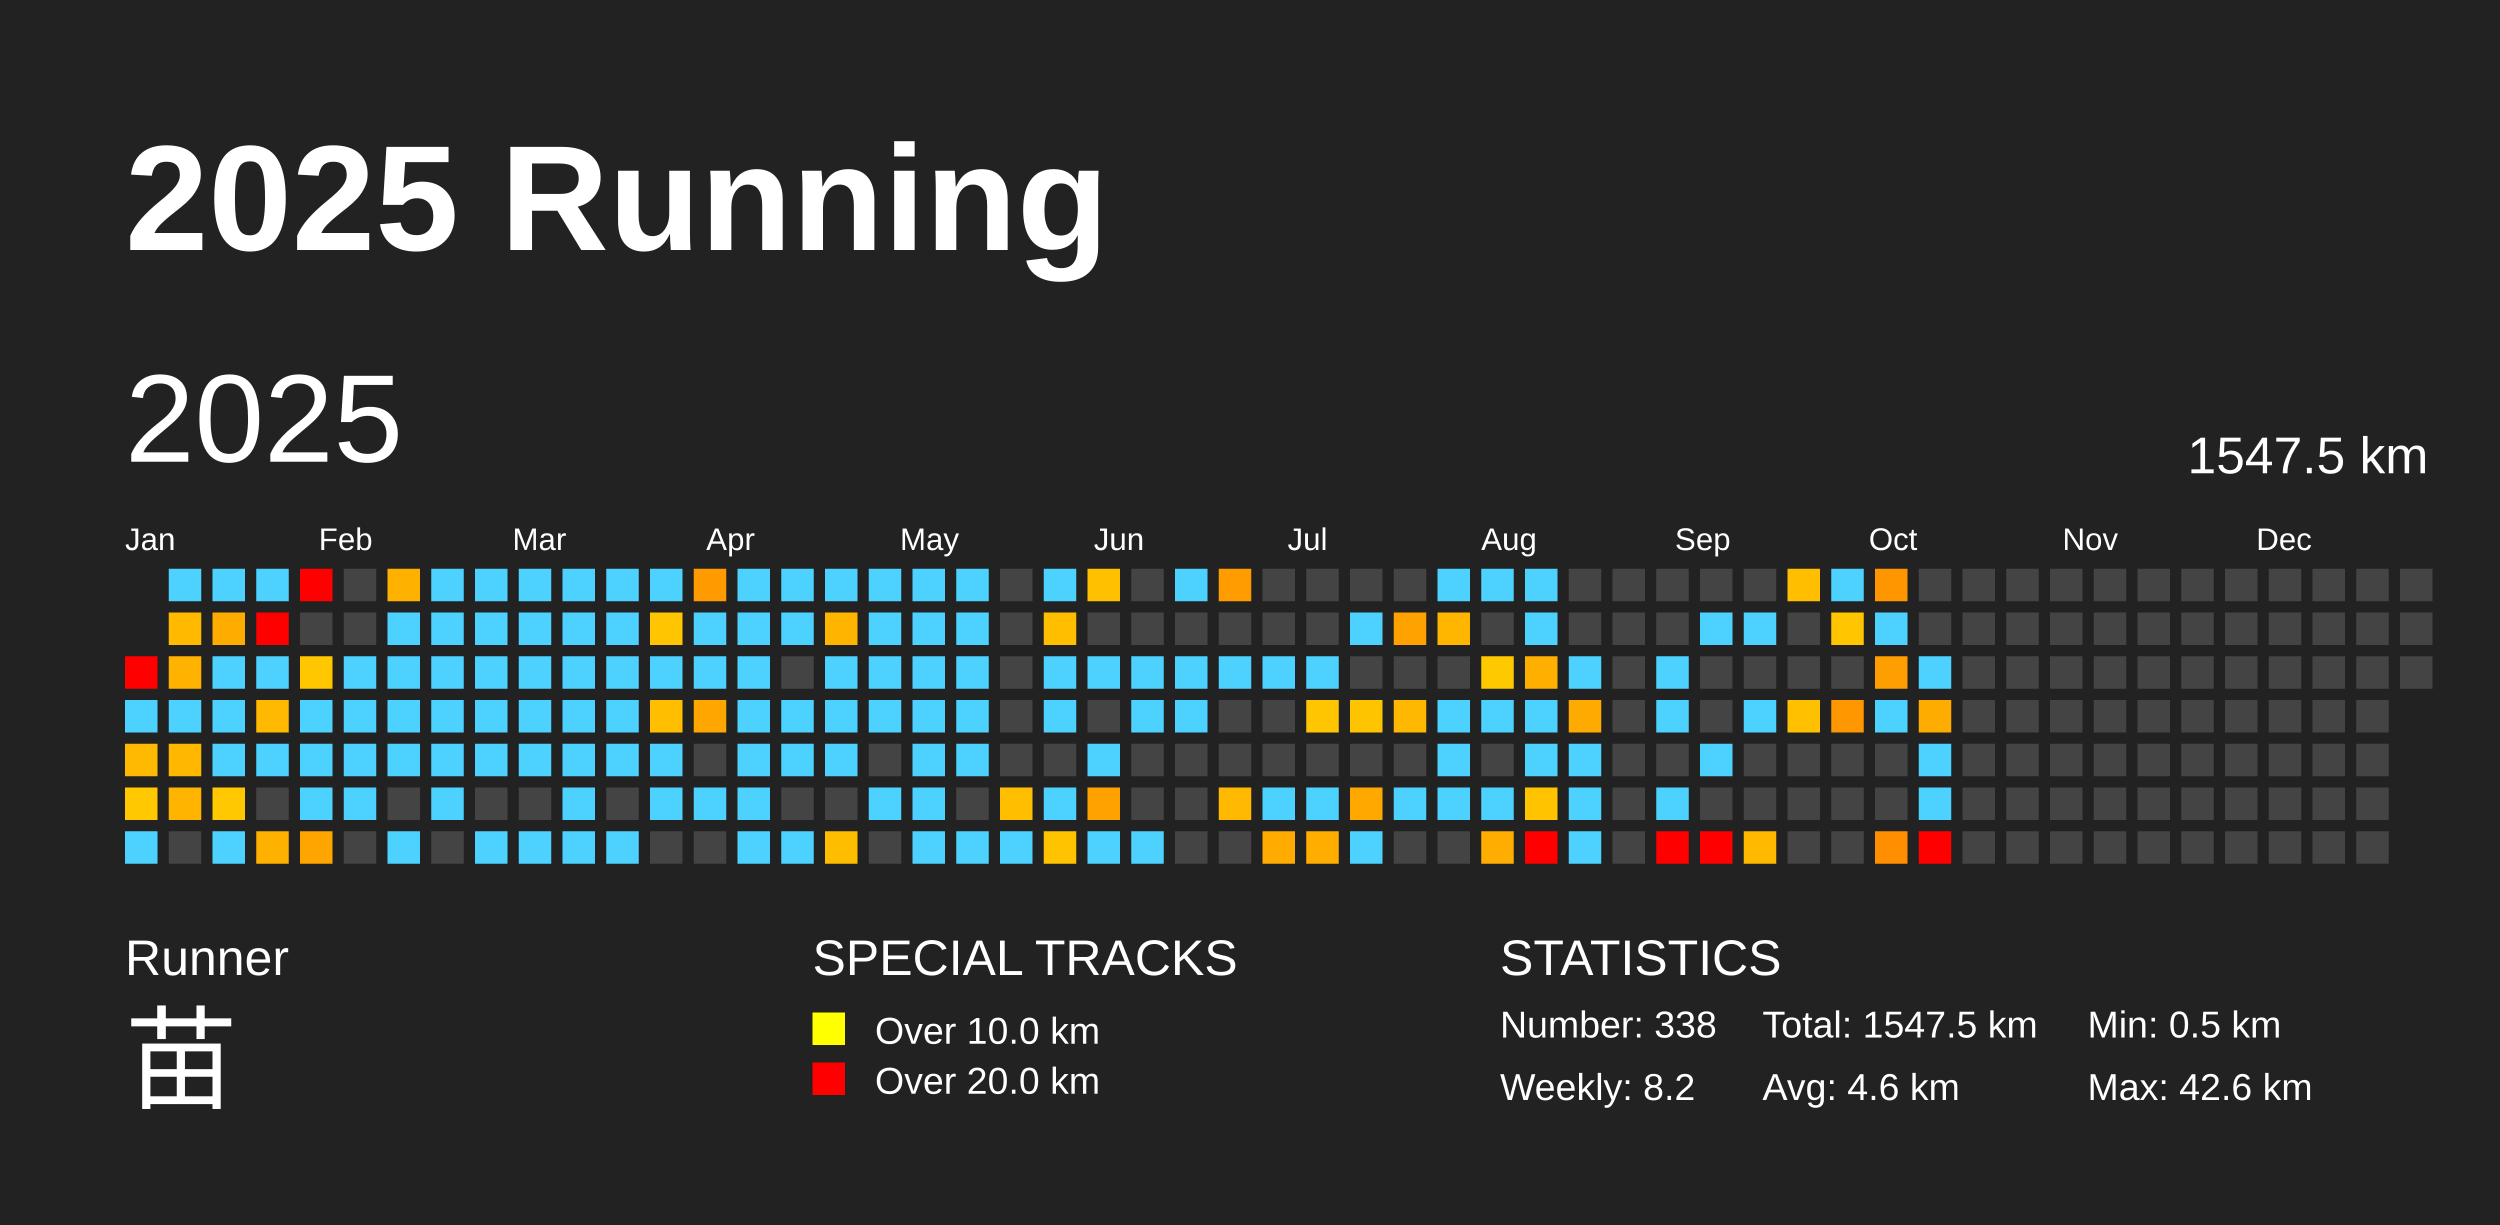
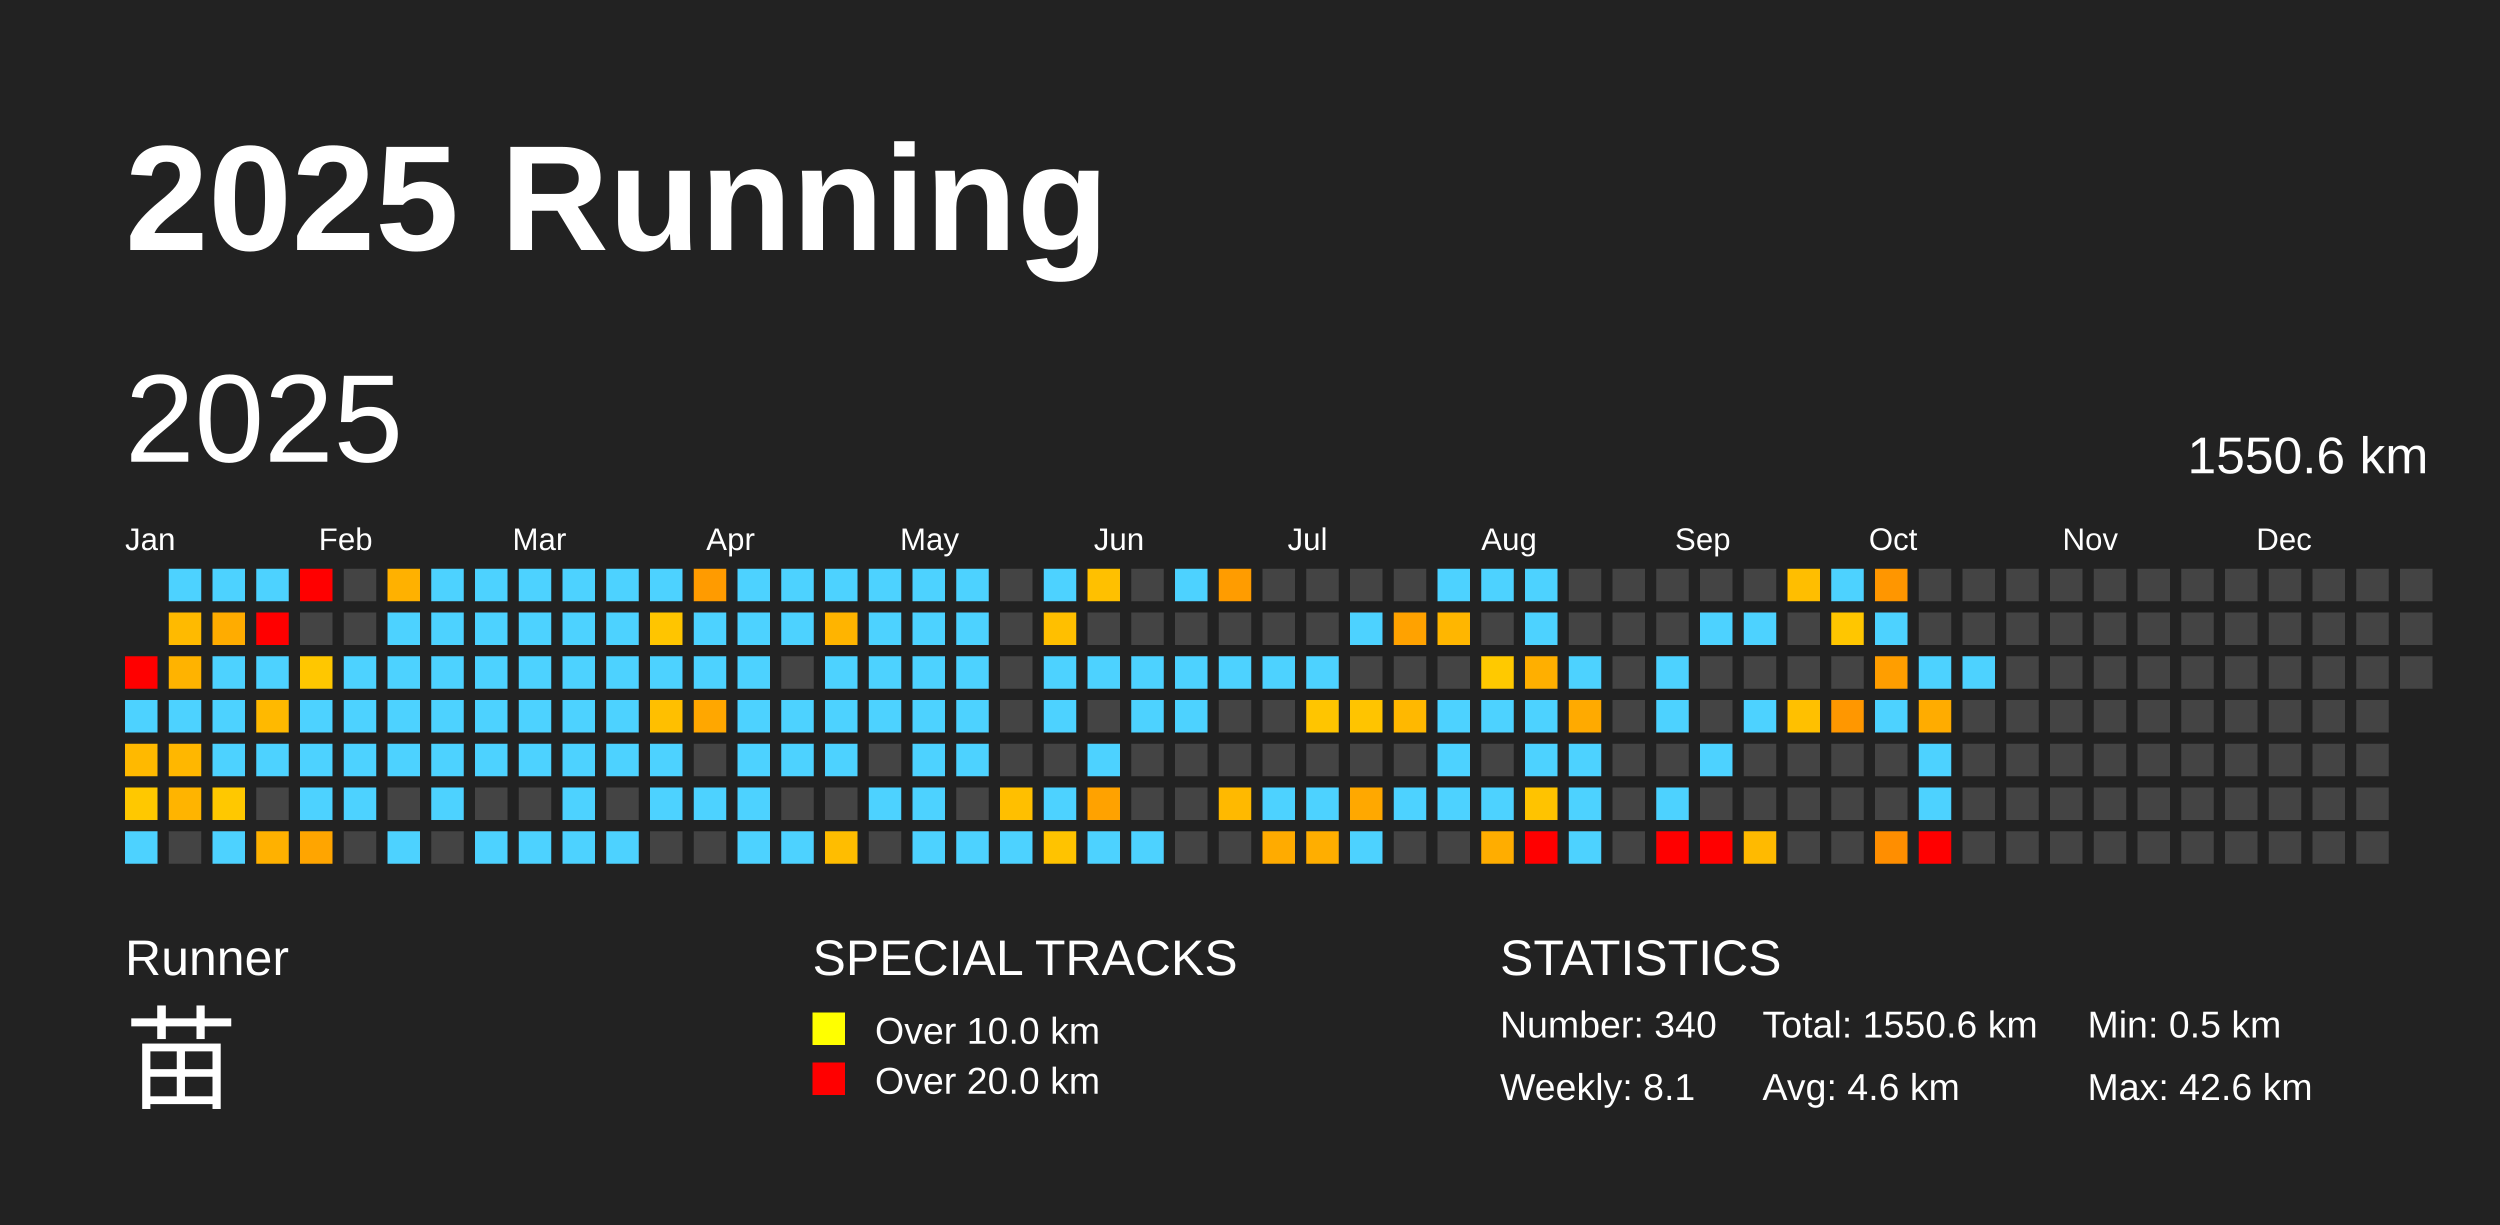
<svg xmlns="http://www.w3.org/2000/svg" baseProfile="full" height="98mm" version="1.1" viewBox="0,0,200,98" width="200mm">
  <defs />
  <rect fill="#222222" height="98" width="200" x="0" y="0" />
  <text fill="#FFFFFF" style="font-size:12px; font-family:Arial; font-weight:bold;" x="10" y="20">2025 Running</text>
  <text fill="#FFFFFF" style="font-size:4px; font-family:Arial" x="10" y="78">Runner</text>
  <text fill="#FFFFFF" style="font-size:9px; font-family:Arial" x="10" y="88">苗</text>
  <text fill="#FFFFFF" style="font-size:4px; font-family:Arial" x="65" y="78">SPECIAL TRACKS</text>
  <rect fill="yellow" height="2.6" width="2.6" x="65" y="81" />
  <text fill="#FFFFFF" style="font-size:3px; font-family:Arial" x="70" y="83.5">Over 10.0 km</text>
  <rect fill="red" height="2.6" width="2.6" x="65" y="85" />
  <text fill="#FFFFFF" style="font-size:3px; font-family:Arial" x="70" y="87.5">Over 20.0 km</text>
  <text fill="#FFFFFF" style="font-size:4px; font-family:Arial" x="120" y="78">STATISTICS</text>
-   <text fill="#FFFFFF" style="font-size:3px; font-family:Arial" x="120" y="83">Number: 338</text>
-   <text fill="#FFFFFF" style="font-size:3px; font-family:Arial" x="120" y="88">Weekly: 8.2</text>
-   <text fill="#FFFFFF" style="font-size:3px; font-family:Arial" x="141" y="83">Total: 1547.5 km</text>
+   <text fill="#FFFFFF" style="font-size:3px; font-family:Arial" x="120" y="83">Number: 340</text>
+   <text fill="#FFFFFF" style="font-size:3px; font-family:Arial" x="120" y="88">Weekly: 8.1</text>
+   <text fill="#FFFFFF" style="font-size:3px; font-family:Arial" x="141" y="83">Total: 1550.6 km</text>
  <text fill="#FFFFFF" style="font-size:3px; font-family:Arial" x="141" y="88">Avg: 4.6 km</text>
  <text fill="#FFFFFF" style="font-size:3px; font-family:Arial" x="167" y="83">Min: 0.5 km</text>
  <text fill="#FFFFFF" style="font-size:3px; font-family:Arial" x="167" y="88">Max: 42.6 km</text>
  <text dominant-baseline="hanging" fill="#FFFFFF" style="font-size:10.0px; font-family:Arial;" x="10" y="30">2025</text>
-   <text dominant-baseline="hanging" fill="#FFFFFF" style="font-size:4.125px; font-family:Arial;" x="175" y="35">1547.5 km</text>
+   <text dominant-baseline="hanging" fill="#FFFFFF" style="font-size:4.125px; font-family:Arial;" x="175" y="35">1550.6 km</text>
  <text fill="#FFFFFF" style="font-size:2.5px; font-family:Arial" x="10.0" y="44">Jan</text>
  <text fill="#FFFFFF" style="font-size:2.5px; font-family:Arial" x="25.5" y="44">Feb</text>
  <text fill="#FFFFFF" style="font-size:2.5px; font-family:Arial" x="41.0" y="44">Mar</text>
  <text fill="#FFFFFF" style="font-size:2.5px; font-family:Arial" x="56.5" y="44">Apr</text>
  <text fill="#FFFFFF" style="font-size:2.5px; font-family:Arial" x="72.0" y="44">May</text>
  <text fill="#FFFFFF" style="font-size:2.5px; font-family:Arial" x="87.5" y="44">Jun</text>
  <text fill="#FFFFFF" style="font-size:2.5px; font-family:Arial" x="103.0" y="44">Jul</text>
  <text fill="#FFFFFF" style="font-size:2.5px; font-family:Arial" x="118.5" y="44">Aug</text>
  <text fill="#FFFFFF" style="font-size:2.5px; font-family:Arial" x="134.0" y="44">Sep</text>
  <text fill="#FFFFFF" style="font-size:2.5px; font-family:Arial" x="149.5" y="44">Oct</text>
  <text fill="#FFFFFF" style="font-size:2.5px; font-family:Arial" x="165.0" y="44">Nov</text>
  <text fill="#FFFFFF" style="font-size:2.5px; font-family:Arial" x="180.5" y="44">Dec</text>
  <rect fill="red" height="2.6" width="2.6" x="10.0" y="52.5" />
  <rect fill="#4dd2ff" height="2.6" width="2.6" x="10.0" y="56.0" />
  <rect fill="#ffb900" height="2.6" width="2.6" x="10.0" y="59.5" />
  <rect fill="#ffc800" height="2.6" width="2.6" x="10.0" y="63.0" />
  <rect fill="#4dd2ff" height="2.6" width="2.6" x="10.0" y="66.5" />
  <rect fill="#4dd2ff" height="2.6" width="2.6" x="13.5" y="45.5" />
  <rect fill="#ffba00" height="2.6" width="2.6" x="13.5" y="49.0" />
  <rect fill="#ffb300" height="2.6" width="2.6" x="13.5" y="52.5" />
  <rect fill="#4dd2ff" height="2.6" width="2.6" x="13.5" y="56.0" />
  <rect fill="#ffb700" height="2.6" width="2.6" x="13.5" y="59.5" />
  <rect fill="#ffb400" height="2.6" width="2.6" x="13.5" y="63.0" />
  <rect fill="#444444" height="2.6" width="2.6" x="13.5" y="66.5" />
  <rect fill="#4dd2ff" height="2.6" width="2.6" x="17.0" y="45.5" />
  <rect fill="#ffac00" height="2.6" width="2.6" x="17.0" y="49.0" />
  <rect fill="#4dd2ff" height="2.6" width="2.6" x="17.0" y="52.5" />
  <rect fill="#4dd2ff" height="2.6" width="2.6" x="17.0" y="56.0" />
  <rect fill="#4dd2ff" height="2.6" width="2.6" x="17.0" y="59.5" />
  <rect fill="#ffc800" height="2.6" width="2.6" x="17.0" y="63.0" />
  <rect fill="#4dd2ff" height="2.6" width="2.6" x="17.0" y="66.5" />
  <rect fill="#4dd2ff" height="2.6" width="2.6" x="20.5" y="45.5" />
  <rect fill="red" height="2.6" width="2.6" x="20.5" y="49.0" />
  <rect fill="#4dd2ff" height="2.6" width="2.6" x="20.5" y="52.5" />
  <rect fill="#ffb900" height="2.6" width="2.6" x="20.5" y="56.0" />
  <rect fill="#4dd2ff" height="2.6" width="2.6" x="20.5" y="59.5" />
  <rect fill="#444444" height="2.6" width="2.6" x="20.5" y="63.0" />
  <rect fill="#ffb100" height="2.6" width="2.6" x="20.5" y="66.5" />
  <rect fill="red" height="2.6" width="2.6" x="24.0" y="45.5" />
  <rect fill="#444444" height="2.6" width="2.6" x="24.0" y="49.0" />
  <rect fill="#ffc700" height="2.6" width="2.6" x="24.0" y="52.5" />
  <rect fill="#4dd2ff" height="2.6" width="2.6" x="24.0" y="56.0" />
  <rect fill="#4dd2ff" height="2.6" width="2.6" x="24.0" y="59.5" />
  <rect fill="#4dd2ff" height="2.6" width="2.6" x="24.0" y="63.0" />
  <rect fill="#ffa500" height="2.6" width="2.6" x="24.0" y="66.5" />
  <rect fill="#444444" height="2.6" width="2.6" x="27.5" y="45.5" />
  <rect fill="#444444" height="2.6" width="2.6" x="27.5" y="49.0" />
  <rect fill="#4dd2ff" height="2.6" width="2.6" x="27.5" y="52.5" />
  <rect fill="#4dd2ff" height="2.6" width="2.6" x="27.5" y="56.0" />
  <rect fill="#4dd2ff" height="2.6" width="2.6" x="27.5" y="59.5" />
  <rect fill="#4dd2ff" height="2.6" width="2.6" x="27.5" y="63.0" />
  <rect fill="#444444" height="2.6" width="2.6" x="27.5" y="66.5" />
  <rect fill="#ffb100" height="2.6" width="2.6" x="31.0" y="45.5" />
  <rect fill="#4dd2ff" height="2.6" width="2.6" x="31.0" y="49.0" />
  <rect fill="#4dd2ff" height="2.6" width="2.6" x="31.0" y="52.5" />
  <rect fill="#4dd2ff" height="2.6" width="2.6" x="31.0" y="56.0" />
  <rect fill="#4dd2ff" height="2.6" width="2.6" x="31.0" y="59.5" />
  <rect fill="#444444" height="2.6" width="2.6" x="31.0" y="63.0" />
  <rect fill="#4dd2ff" height="2.6" width="2.6" x="31.0" y="66.5" />
  <rect fill="#4dd2ff" height="2.6" width="2.6" x="34.5" y="45.5" />
  <rect fill="#4dd2ff" height="2.6" width="2.6" x="34.5" y="49.0" />
  <rect fill="#4dd2ff" height="2.6" width="2.6" x="34.5" y="52.5" />
  <rect fill="#4dd2ff" height="2.6" width="2.6" x="34.5" y="56.0" />
  <rect fill="#4dd2ff" height="2.6" width="2.6" x="34.5" y="59.5" />
  <rect fill="#4dd2ff" height="2.6" width="2.6" x="34.5" y="63.0" />
  <rect fill="#444444" height="2.6" width="2.6" x="34.5" y="66.5" />
  <rect fill="#4dd2ff" height="2.6" width="2.6" x="38.0" y="45.5" />
  <rect fill="#4dd2ff" height="2.6" width="2.6" x="38.0" y="49.0" />
  <rect fill="#4dd2ff" height="2.6" width="2.6" x="38.0" y="52.5" />
  <rect fill="#4dd2ff" height="2.6" width="2.6" x="38.0" y="56.0" />
  <rect fill="#4dd2ff" height="2.6" width="2.6" x="38.0" y="59.5" />
  <rect fill="#444444" height="2.6" width="2.6" x="38.0" y="63.0" />
  <rect fill="#4dd2ff" height="2.6" width="2.6" x="38.0" y="66.5" />
  <rect fill="#4dd2ff" height="2.6" width="2.6" x="41.5" y="45.5" />
  <rect fill="#4dd2ff" height="2.6" width="2.6" x="41.5" y="49.0" />
  <rect fill="#4dd2ff" height="2.6" width="2.6" x="41.5" y="52.5" />
  <rect fill="#4dd2ff" height="2.6" width="2.6" x="41.5" y="56.0" />
  <rect fill="#4dd2ff" height="2.6" width="2.6" x="41.5" y="59.5" />
  <rect fill="#444444" height="2.6" width="2.6" x="41.5" y="63.0" />
  <rect fill="#4dd2ff" height="2.6" width="2.6" x="41.5" y="66.5" />
  <rect fill="#4dd2ff" height="2.6" width="2.6" x="45.0" y="45.5" />
  <rect fill="#4dd2ff" height="2.6" width="2.6" x="45.0" y="49.0" />
  <rect fill="#4dd2ff" height="2.6" width="2.6" x="45.0" y="52.5" />
  <rect fill="#4dd2ff" height="2.6" width="2.6" x="45.0" y="56.0" />
  <rect fill="#4dd2ff" height="2.6" width="2.6" x="45.0" y="59.5" />
  <rect fill="#4dd2ff" height="2.6" width="2.6" x="45.0" y="63.0" />
  <rect fill="#4dd2ff" height="2.6" width="2.6" x="45.0" y="66.5" />
  <rect fill="#4dd2ff" height="2.6" width="2.6" x="48.5" y="45.5" />
  <rect fill="#4dd2ff" height="2.6" width="2.6" x="48.5" y="49.0" />
  <rect fill="#4dd2ff" height="2.6" width="2.6" x="48.5" y="52.5" />
  <rect fill="#4dd2ff" height="2.6" width="2.6" x="48.5" y="56.0" />
  <rect fill="#4dd2ff" height="2.6" width="2.6" x="48.5" y="59.5" />
  <rect fill="#444444" height="2.6" width="2.6" x="48.5" y="63.0" />
  <rect fill="#4dd2ff" height="2.6" width="2.6" x="48.5" y="66.5" />
  <rect fill="#4dd2ff" height="2.6" width="2.6" x="52.0" y="45.5" />
  <rect fill="#ffc500" height="2.6" width="2.6" x="52.0" y="49.0" />
  <rect fill="#4dd2ff" height="2.6" width="2.6" x="52.0" y="52.5" />
  <rect fill="#ffbf00" height="2.6" width="2.6" x="52.0" y="56.0" />
  <rect fill="#4dd2ff" height="2.6" width="2.6" x="52.0" y="59.5" />
  <rect fill="#4dd2ff" height="2.6" width="2.6" x="52.0" y="63.0" />
  <rect fill="#444444" height="2.6" width="2.6" x="52.0" y="66.5" />
  <rect fill="#ff9b00" height="2.6" width="2.6" x="55.5" y="45.5" />
  <rect fill="#4dd2ff" height="2.6" width="2.6" x="55.5" y="49.0" />
  <rect fill="#4dd2ff" height="2.6" width="2.6" x="55.5" y="52.5" />
  <rect fill="#ffa700" height="2.6" width="2.6" x="55.5" y="56.0" />
  <rect fill="#444444" height="2.6" width="2.6" x="55.5" y="59.5" />
  <rect fill="#4dd2ff" height="2.6" width="2.6" x="55.5" y="63.0" />
  <rect fill="#444444" height="2.6" width="2.6" x="55.5" y="66.5" />
  <rect fill="#4dd2ff" height="2.6" width="2.6" x="59.0" y="45.5" />
  <rect fill="#4dd2ff" height="2.6" width="2.6" x="59.0" y="49.0" />
  <rect fill="#4dd2ff" height="2.6" width="2.6" x="59.0" y="52.5" />
  <rect fill="#4dd2ff" height="2.6" width="2.6" x="59.0" y="56.0" />
  <rect fill="#4dd2ff" height="2.6" width="2.6" x="59.0" y="59.5" />
  <rect fill="#4dd2ff" height="2.6" width="2.6" x="59.0" y="63.0" />
  <rect fill="#4dd2ff" height="2.6" width="2.6" x="59.0" y="66.5" />
  <rect fill="#4dd2ff" height="2.6" width="2.6" x="62.5" y="45.5" />
  <rect fill="#4dd2ff" height="2.6" width="2.6" x="62.5" y="49.0" />
  <rect fill="#444444" height="2.6" width="2.6" x="62.5" y="52.5" />
  <rect fill="#4dd2ff" height="2.6" width="2.6" x="62.5" y="56.0" />
  <rect fill="#4dd2ff" height="2.6" width="2.6" x="62.5" y="59.5" />
  <rect fill="#444444" height="2.6" width="2.6" x="62.5" y="63.0" />
  <rect fill="#4dd2ff" height="2.6" width="2.6" x="62.5" y="66.5" />
  <rect fill="#4dd2ff" height="2.6" width="2.6" x="66.0" y="45.5" />
  <rect fill="#ffb400" height="2.6" width="2.6" x="66.0" y="49.0" />
  <rect fill="#4dd2ff" height="2.6" width="2.6" x="66.0" y="52.5" />
  <rect fill="#4dd2ff" height="2.6" width="2.6" x="66.0" y="56.0" />
  <rect fill="#4dd2ff" height="2.6" width="2.6" x="66.0" y="59.5" />
  <rect fill="#444444" height="2.6" width="2.6" x="66.0" y="63.0" />
  <rect fill="#ffbd00" height="2.6" width="2.6" x="66.0" y="66.5" />
  <rect fill="#4dd2ff" height="2.6" width="2.6" x="69.5" y="45.5" />
  <rect fill="#4dd2ff" height="2.6" width="2.6" x="69.5" y="49.0" />
  <rect fill="#4dd2ff" height="2.6" width="2.6" x="69.5" y="52.5" />
  <rect fill="#4dd2ff" height="2.6" width="2.6" x="69.5" y="56.0" />
  <rect fill="#444444" height="2.6" width="2.6" x="69.5" y="59.5" />
  <rect fill="#4dd2ff" height="2.6" width="2.6" x="69.5" y="63.0" />
  <rect fill="#444444" height="2.6" width="2.6" x="69.5" y="66.5" />
  <rect fill="#4dd2ff" height="2.6" width="2.6" x="73.0" y="45.5" />
  <rect fill="#4dd2ff" height="2.6" width="2.6" x="73.0" y="49.0" />
  <rect fill="#4dd2ff" height="2.6" width="2.6" x="73.0" y="52.5" />
  <rect fill="#4dd2ff" height="2.6" width="2.6" x="73.0" y="56.0" />
  <rect fill="#4dd2ff" height="2.6" width="2.6" x="73.0" y="59.5" />
  <rect fill="#4dd2ff" height="2.6" width="2.6" x="73.0" y="63.0" />
  <rect fill="#4dd2ff" height="2.6" width="2.6" x="73.0" y="66.5" />
  <rect fill="#4dd2ff" height="2.6" width="2.6" x="76.5" y="45.5" />
  <rect fill="#4dd2ff" height="2.6" width="2.6" x="76.5" y="49.0" />
  <rect fill="#4dd2ff" height="2.6" width="2.6" x="76.5" y="52.5" />
  <rect fill="#4dd2ff" height="2.6" width="2.6" x="76.5" y="56.0" />
  <rect fill="#4dd2ff" height="2.6" width="2.6" x="76.5" y="59.5" />
  <rect fill="#444444" height="2.6" width="2.6" x="76.5" y="63.0" />
  <rect fill="#4dd2ff" height="2.6" width="2.6" x="76.5" y="66.5" />
  <rect fill="#444444" height="2.6" width="2.6" x="80.0" y="45.5" />
  <rect fill="#444444" height="2.6" width="2.6" x="80.0" y="49.0" />
  <rect fill="#444444" height="2.6" width="2.6" x="80.0" y="52.5" />
  <rect fill="#444444" height="2.6" width="2.6" x="80.0" y="56.0" />
  <rect fill="#444444" height="2.6" width="2.6" x="80.0" y="59.5" />
  <rect fill="#ffbf00" height="2.6" width="2.6" x="80.0" y="63.0" />
  <rect fill="#4dd2ff" height="2.6" width="2.6" x="80.0" y="66.5" />
  <rect fill="#4dd2ff" height="2.6" width="2.6" x="83.5" y="45.5" />
  <rect fill="#ffbf00" height="2.6" width="2.6" x="83.5" y="49.0" />
  <rect fill="#4dd2ff" height="2.6" width="2.6" x="83.5" y="52.5" />
  <rect fill="#4dd2ff" height="2.6" width="2.6" x="83.5" y="56.0" />
  <rect fill="#444444" height="2.6" width="2.6" x="83.5" y="59.5" />
  <rect fill="#4dd2ff" height="2.6" width="2.6" x="83.5" y="63.0" />
  <rect fill="#ffc300" height="2.6" width="2.6" x="83.5" y="66.5" />
  <rect fill="#ffc000" height="2.6" width="2.6" x="87.0" y="45.5" />
  <rect fill="#444444" height="2.6" width="2.6" x="87.0" y="49.0" />
  <rect fill="#4dd2ff" height="2.6" width="2.6" x="87.0" y="52.5" />
  <rect fill="#444444" height="2.6" width="2.6" x="87.0" y="56.0" />
  <rect fill="#4dd2ff" height="2.6" width="2.6" x="87.0" y="59.5" />
  <rect fill="#ffa200" height="2.6" width="2.6" x="87.0" y="63.0" />
  <rect fill="#4dd2ff" height="2.6" width="2.6" x="87.0" y="66.5" />
  <rect fill="#444444" height="2.6" width="2.6" x="90.5" y="45.5" />
  <rect fill="#444444" height="2.6" width="2.6" x="90.5" y="49.0" />
  <rect fill="#4dd2ff" height="2.6" width="2.6" x="90.5" y="52.5" />
  <rect fill="#4dd2ff" height="2.6" width="2.6" x="90.5" y="56.0" />
  <rect fill="#444444" height="2.6" width="2.6" x="90.5" y="59.5" />
  <rect fill="#444444" height="2.6" width="2.6" x="90.5" y="63.0" />
  <rect fill="#4dd2ff" height="2.6" width="2.6" x="90.5" y="66.5" />
  <rect fill="#4dd2ff" height="2.6" width="2.6" x="94.0" y="45.5" />
  <rect fill="#444444" height="2.6" width="2.6" x="94.0" y="49.0" />
  <rect fill="#4dd2ff" height="2.6" width="2.6" x="94.0" y="52.5" />
  <rect fill="#4dd2ff" height="2.6" width="2.6" x="94.0" y="56.0" />
  <rect fill="#444444" height="2.6" width="2.6" x="94.0" y="59.5" />
  <rect fill="#444444" height="2.6" width="2.6" x="94.0" y="63.0" />
  <rect fill="#444444" height="2.6" width="2.6" x="94.0" y="66.5" />
  <rect fill="#ff9c00" height="2.6" width="2.6" x="97.5" y="45.5" />
  <rect fill="#444444" height="2.6" width="2.6" x="97.5" y="49.0" />
  <rect fill="#4dd2ff" height="2.6" width="2.6" x="97.5" y="52.5" />
  <rect fill="#444444" height="2.6" width="2.6" x="97.5" y="56.0" />
  <rect fill="#444444" height="2.6" width="2.6" x="97.5" y="59.5" />
  <rect fill="#ffb900" height="2.6" width="2.6" x="97.5" y="63.0" />
  <rect fill="#444444" height="2.6" width="2.6" x="97.5" y="66.5" />
  <rect fill="#444444" height="2.6" width="2.6" x="101.0" y="45.5" />
  <rect fill="#444444" height="2.6" width="2.6" x="101.0" y="49.0" />
  <rect fill="#4dd2ff" height="2.6" width="2.6" x="101.0" y="52.5" />
  <rect fill="#444444" height="2.6" width="2.6" x="101.0" y="56.0" />
  <rect fill="#444444" height="2.6" width="2.6" x="101.0" y="59.5" />
  <rect fill="#4dd2ff" height="2.6" width="2.6" x="101.0" y="63.0" />
  <rect fill="#ffab00" height="2.6" width="2.6" x="101.0" y="66.5" />
  <rect fill="#444444" height="2.6" width="2.6" x="104.5" y="45.5" />
  <rect fill="#444444" height="2.6" width="2.6" x="104.5" y="49.0" />
  <rect fill="#4dd2ff" height="2.6" width="2.6" x="104.5" y="52.5" />
  <rect fill="#ffc500" height="2.6" width="2.6" x="104.5" y="56.0" />
  <rect fill="#444444" height="2.6" width="2.6" x="104.5" y="59.5" />
  <rect fill="#4dd2ff" height="2.6" width="2.6" x="104.5" y="63.0" />
  <rect fill="#ffae00" height="2.6" width="2.6" x="104.5" y="66.5" />
  <rect fill="#444444" height="2.6" width="2.6" x="108.0" y="45.5" />
  <rect fill="#4dd2ff" height="2.6" width="2.6" x="108.0" y="49.0" />
  <rect fill="#444444" height="2.6" width="2.6" x="108.0" y="52.5" />
  <rect fill="#ffc400" height="2.6" width="2.6" x="108.0" y="56.0" />
  <rect fill="#444444" height="2.6" width="2.6" x="108.0" y="59.5" />
  <rect fill="#ffa800" height="2.6" width="2.6" x="108.0" y="63.0" />
  <rect fill="#4dd2ff" height="2.6" width="2.6" x="108.0" y="66.5" />
  <rect fill="#444444" height="2.6" width="2.6" x="111.5" y="45.5" />
  <rect fill="#ffa200" height="2.6" width="2.6" x="111.5" y="49.0" />
  <rect fill="#444444" height="2.6" width="2.6" x="111.5" y="52.5" />
  <rect fill="#ffb800" height="2.6" width="2.6" x="111.5" y="56.0" />
  <rect fill="#444444" height="2.6" width="2.6" x="111.5" y="59.5" />
  <rect fill="#4dd2ff" height="2.6" width="2.6" x="111.5" y="63.0" />
  <rect fill="#444444" height="2.6" width="2.6" x="111.5" y="66.5" />
  <rect fill="#4dd2ff" height="2.6" width="2.6" x="115.0" y="45.5" />
  <rect fill="#ffb600" height="2.6" width="2.6" x="115.0" y="49.0" />
  <rect fill="#444444" height="2.6" width="2.6" x="115.0" y="52.5" />
  <rect fill="#4dd2ff" height="2.6" width="2.6" x="115.0" y="56.0" />
  <rect fill="#4dd2ff" height="2.6" width="2.6" x="115.0" y="59.5" />
  <rect fill="#4dd2ff" height="2.6" width="2.6" x="115.0" y="63.0" />
  <rect fill="#444444" height="2.6" width="2.6" x="115.0" y="66.5" />
  <rect fill="#4dd2ff" height="2.6" width="2.6" x="118.5" y="45.5" />
  <rect fill="#444444" height="2.6" width="2.6" x="118.5" y="49.0" />
  <rect fill="#ffc900" height="2.6" width="2.6" x="118.5" y="52.5" />
  <rect fill="#4dd2ff" height="2.6" width="2.6" x="118.5" y="56.0" />
  <rect fill="#444444" height="2.6" width="2.6" x="118.5" y="59.5" />
  <rect fill="#4dd2ff" height="2.6" width="2.6" x="118.5" y="63.0" />
  <rect fill="#ffad00" height="2.6" width="2.6" x="118.5" y="66.5" />
  <rect fill="#4dd2ff" height="2.6" width="2.6" x="122.0" y="45.5" />
  <rect fill="#4dd2ff" height="2.6" width="2.6" x="122.0" y="49.0" />
  <rect fill="#ffaf00" height="2.6" width="2.6" x="122.0" y="52.5" />
  <rect fill="#4dd2ff" height="2.6" width="2.6" x="122.0" y="56.0" />
  <rect fill="#4dd2ff" height="2.6" width="2.6" x="122.0" y="59.5" />
  <rect fill="#ffc300" height="2.6" width="2.6" x="122.0" y="63.0" />
  <rect fill="red" height="2.6" width="2.6" x="122.0" y="66.5" />
  <rect fill="#444444" height="2.6" width="2.6" x="125.5" y="45.5" />
  <rect fill="#444444" height="2.6" width="2.6" x="125.5" y="49.0" />
  <rect fill="#4dd2ff" height="2.6" width="2.6" x="125.5" y="52.5" />
  <rect fill="#ffaa00" height="2.6" width="2.6" x="125.5" y="56.0" />
  <rect fill="#4dd2ff" height="2.6" width="2.6" x="125.5" y="59.5" />
  <rect fill="#4dd2ff" height="2.6" width="2.6" x="125.5" y="63.0" />
  <rect fill="#4dd2ff" height="2.6" width="2.6" x="125.5" y="66.5" />
  <rect fill="#444444" height="2.6" width="2.6" x="129.0" y="45.5" />
  <rect fill="#444444" height="2.6" width="2.6" x="129.0" y="49.0" />
  <rect fill="#444444" height="2.6" width="2.6" x="129.0" y="52.5" />
  <rect fill="#444444" height="2.6" width="2.6" x="129.0" y="56.0" />
  <rect fill="#444444" height="2.6" width="2.6" x="129.0" y="59.5" />
  <rect fill="#444444" height="2.6" width="2.6" x="129.0" y="63.0" />
  <rect fill="#444444" height="2.6" width="2.6" x="129.0" y="66.5" />
  <rect fill="#444444" height="2.6" width="2.6" x="132.5" y="45.5" />
  <rect fill="#444444" height="2.6" width="2.6" x="132.5" y="49.0" />
  <rect fill="#4dd2ff" height="2.6" width="2.6" x="132.5" y="52.5" />
  <rect fill="#4dd2ff" height="2.6" width="2.6" x="132.5" y="56.0" />
  <rect fill="#444444" height="2.6" width="2.6" x="132.5" y="59.5" />
  <rect fill="#4dd2ff" height="2.6" width="2.6" x="132.5" y="63.0" />
  <rect fill="red" height="2.6" width="2.6" x="132.5" y="66.5" />
  <rect fill="#444444" height="2.6" width="2.6" x="136.0" y="45.5" />
  <rect fill="#4dd2ff" height="2.6" width="2.6" x="136.0" y="49.0" />
  <rect fill="#444444" height="2.6" width="2.6" x="136.0" y="52.5" />
  <rect fill="#444444" height="2.6" width="2.6" x="136.0" y="56.0" />
  <rect fill="#4dd2ff" height="2.6" width="2.6" x="136.0" y="59.5" />
  <rect fill="#444444" height="2.6" width="2.6" x="136.0" y="63.0" />
  <rect fill="red" height="2.6" width="2.6" x="136.0" y="66.5" />
  <rect fill="#444444" height="2.6" width="2.6" x="139.5" y="45.5" />
  <rect fill="#4dd2ff" height="2.6" width="2.6" x="139.5" y="49.0" />
  <rect fill="#444444" height="2.6" width="2.6" x="139.5" y="52.5" />
  <rect fill="#4dd2ff" height="2.6" width="2.6" x="139.5" y="56.0" />
  <rect fill="#444444" height="2.6" width="2.6" x="139.5" y="59.5" />
  <rect fill="#444444" height="2.6" width="2.6" x="139.5" y="63.0" />
  <rect fill="#ffba00" height="2.6" width="2.6" x="139.5" y="66.5" />
  <rect fill="#ffbe00" height="2.6" width="2.6" x="143.0" y="45.5" />
  <rect fill="#444444" height="2.6" width="2.6" x="143.0" y="49.0" />
  <rect fill="#444444" height="2.6" width="2.6" x="143.0" y="52.5" />
  <rect fill="#ffc000" height="2.6" width="2.6" x="143.0" y="56.0" />
  <rect fill="#444444" height="2.6" width="2.6" x="143.0" y="59.5" />
  <rect fill="#444444" height="2.6" width="2.6" x="143.0" y="63.0" />
  <rect fill="#444444" height="2.6" width="2.6" x="143.0" y="66.5" />
  <rect fill="#4dd2ff" height="2.6" width="2.6" x="146.5" y="45.5" />
  <rect fill="#ffc600" height="2.6" width="2.6" x="146.5" y="49.0" />
  <rect fill="#444444" height="2.6" width="2.6" x="146.5" y="52.5" />
  <rect fill="#ff9700" height="2.6" width="2.6" x="146.5" y="56.0" />
  <rect fill="#444444" height="2.6" width="2.6" x="146.5" y="59.5" />
  <rect fill="#444444" height="2.6" width="2.6" x="146.5" y="63.0" />
  <rect fill="#444444" height="2.6" width="2.6" x="146.5" y="66.5" />
  <rect fill="#ff9600" height="2.6" width="2.6" x="150.0" y="45.5" />
  <rect fill="#4dd2ff" height="2.6" width="2.6" x="150.0" y="49.0" />
  <rect fill="#ff9e00" height="2.6" width="2.6" x="150.0" y="52.5" />
  <rect fill="#4dd2ff" height="2.6" width="2.6" x="150.0" y="56.0" />
  <rect fill="#444444" height="2.6" width="2.6" x="150.0" y="59.5" />
  <rect fill="#444444" height="2.6" width="2.6" x="150.0" y="63.0" />
  <rect fill="#ff8e00" height="2.6" width="2.6" x="150.0" y="66.5" />
  <rect fill="#444444" height="2.6" width="2.6" x="153.5" y="45.5" />
  <rect fill="#444444" height="2.6" width="2.6" x="153.5" y="49.0" />
  <rect fill="#4dd2ff" height="2.6" width="2.6" x="153.5" y="52.5" />
  <rect fill="#ffac00" height="2.6" width="2.6" x="153.5" y="56.0" />
  <rect fill="#4dd2ff" height="2.6" width="2.6" x="153.5" y="59.5" />
  <rect fill="#4dd2ff" height="2.6" width="2.6" x="153.5" y="63.0" />
  <rect fill="red" height="2.6" width="2.6" x="153.5" y="66.5" />
  <rect fill="#444444" height="2.6" width="2.6" x="157.0" y="45.5" />
  <rect fill="#444444" height="2.6" width="2.6" x="157.0" y="49.0" />
-   <rect fill="#444444" height="2.6" width="2.6" x="157.0" y="52.5" />
+   <rect fill="#4dd2ff" height="2.6" width="2.6" x="157.0" y="52.5" />
  <rect fill="#444444" height="2.6" width="2.6" x="157.0" y="56.0" />
  <rect fill="#444444" height="2.6" width="2.6" x="157.0" y="59.5" />
  <rect fill="#444444" height="2.6" width="2.6" x="157.0" y="63.0" />
  <rect fill="#444444" height="2.6" width="2.6" x="157.0" y="66.5" />
  <rect fill="#444444" height="2.6" width="2.6" x="160.5" y="45.5" />
  <rect fill="#444444" height="2.6" width="2.6" x="160.5" y="49.0" />
  <rect fill="#444444" height="2.6" width="2.6" x="160.5" y="52.5" />
  <rect fill="#444444" height="2.6" width="2.6" x="160.5" y="56.0" />
  <rect fill="#444444" height="2.6" width="2.6" x="160.5" y="59.5" />
  <rect fill="#444444" height="2.6" width="2.6" x="160.5" y="63.0" />
  <rect fill="#444444" height="2.6" width="2.6" x="160.5" y="66.5" />
  <rect fill="#444444" height="2.6" width="2.6" x="164.0" y="45.5" />
  <rect fill="#444444" height="2.6" width="2.6" x="164.0" y="49.0" />
  <rect fill="#444444" height="2.6" width="2.6" x="164.0" y="52.5" />
  <rect fill="#444444" height="2.6" width="2.6" x="164.0" y="56.0" />
  <rect fill="#444444" height="2.6" width="2.6" x="164.0" y="59.5" />
  <rect fill="#444444" height="2.6" width="2.6" x="164.0" y="63.0" />
  <rect fill="#444444" height="2.6" width="2.6" x="164.0" y="66.5" />
  <rect fill="#444444" height="2.6" width="2.6" x="167.5" y="45.5" />
  <rect fill="#444444" height="2.6" width="2.6" x="167.5" y="49.0" />
  <rect fill="#444444" height="2.6" width="2.6" x="167.5" y="52.5" />
  <rect fill="#444444" height="2.6" width="2.6" x="167.5" y="56.0" />
  <rect fill="#444444" height="2.6" width="2.6" x="167.5" y="59.5" />
  <rect fill="#444444" height="2.6" width="2.6" x="167.5" y="63.0" />
  <rect fill="#444444" height="2.6" width="2.6" x="167.5" y="66.5" />
  <rect fill="#444444" height="2.6" width="2.6" x="171.0" y="45.5" />
  <rect fill="#444444" height="2.6" width="2.6" x="171.0" y="49.0" />
  <rect fill="#444444" height="2.6" width="2.6" x="171.0" y="52.5" />
  <rect fill="#444444" height="2.6" width="2.6" x="171.0" y="56.0" />
  <rect fill="#444444" height="2.6" width="2.6" x="171.0" y="59.5" />
  <rect fill="#444444" height="2.6" width="2.6" x="171.0" y="63.0" />
  <rect fill="#444444" height="2.6" width="2.6" x="171.0" y="66.5" />
  <rect fill="#444444" height="2.6" width="2.6" x="174.5" y="45.5" />
  <rect fill="#444444" height="2.6" width="2.6" x="174.5" y="49.0" />
  <rect fill="#444444" height="2.6" width="2.6" x="174.5" y="52.5" />
  <rect fill="#444444" height="2.6" width="2.6" x="174.5" y="56.0" />
  <rect fill="#444444" height="2.6" width="2.6" x="174.5" y="59.5" />
  <rect fill="#444444" height="2.6" width="2.6" x="174.5" y="63.0" />
  <rect fill="#444444" height="2.6" width="2.6" x="174.5" y="66.5" />
  <rect fill="#444444" height="2.6" width="2.6" x="178.0" y="45.5" />
  <rect fill="#444444" height="2.6" width="2.6" x="178.0" y="49.0" />
  <rect fill="#444444" height="2.6" width="2.6" x="178.0" y="52.5" />
  <rect fill="#444444" height="2.6" width="2.6" x="178.0" y="56.0" />
  <rect fill="#444444" height="2.6" width="2.6" x="178.0" y="59.5" />
  <rect fill="#444444" height="2.6" width="2.6" x="178.0" y="63.0" />
  <rect fill="#444444" height="2.6" width="2.6" x="178.0" y="66.5" />
  <rect fill="#444444" height="2.6" width="2.6" x="181.5" y="45.5" />
  <rect fill="#444444" height="2.6" width="2.6" x="181.5" y="49.0" />
  <rect fill="#444444" height="2.6" width="2.6" x="181.5" y="52.5" />
  <rect fill="#444444" height="2.6" width="2.6" x="181.5" y="56.0" />
  <rect fill="#444444" height="2.6" width="2.6" x="181.5" y="59.5" />
  <rect fill="#444444" height="2.6" width="2.6" x="181.5" y="63.0" />
  <rect fill="#444444" height="2.6" width="2.6" x="181.5" y="66.5" />
  <rect fill="#444444" height="2.6" width="2.6" x="185.0" y="45.5" />
  <rect fill="#444444" height="2.6" width="2.6" x="185.0" y="49.0" />
  <rect fill="#444444" height="2.6" width="2.6" x="185.0" y="52.5" />
  <rect fill="#444444" height="2.6" width="2.6" x="185.0" y="56.0" />
  <rect fill="#444444" height="2.6" width="2.6" x="185.0" y="59.5" />
  <rect fill="#444444" height="2.6" width="2.6" x="185.0" y="63.0" />
  <rect fill="#444444" height="2.6" width="2.6" x="185.0" y="66.5" />
  <rect fill="#444444" height="2.6" width="2.6" x="188.5" y="45.5" />
  <rect fill="#444444" height="2.6" width="2.6" x="188.5" y="49.0" />
  <rect fill="#444444" height="2.6" width="2.6" x="188.5" y="52.5" />
  <rect fill="#444444" height="2.6" width="2.6" x="188.5" y="56.0" />
  <rect fill="#444444" height="2.6" width="2.6" x="188.5" y="59.5" />
  <rect fill="#444444" height="2.6" width="2.6" x="188.5" y="63.0" />
  <rect fill="#444444" height="2.6" width="2.6" x="188.5" y="66.5" />
  <rect fill="#444444" height="2.6" width="2.6" x="192.0" y="45.5" />
  <rect fill="#444444" height="2.6" width="2.6" x="192.0" y="49.0" />
  <rect fill="#444444" height="2.6" width="2.6" x="192.0" y="52.5" />
</svg>
